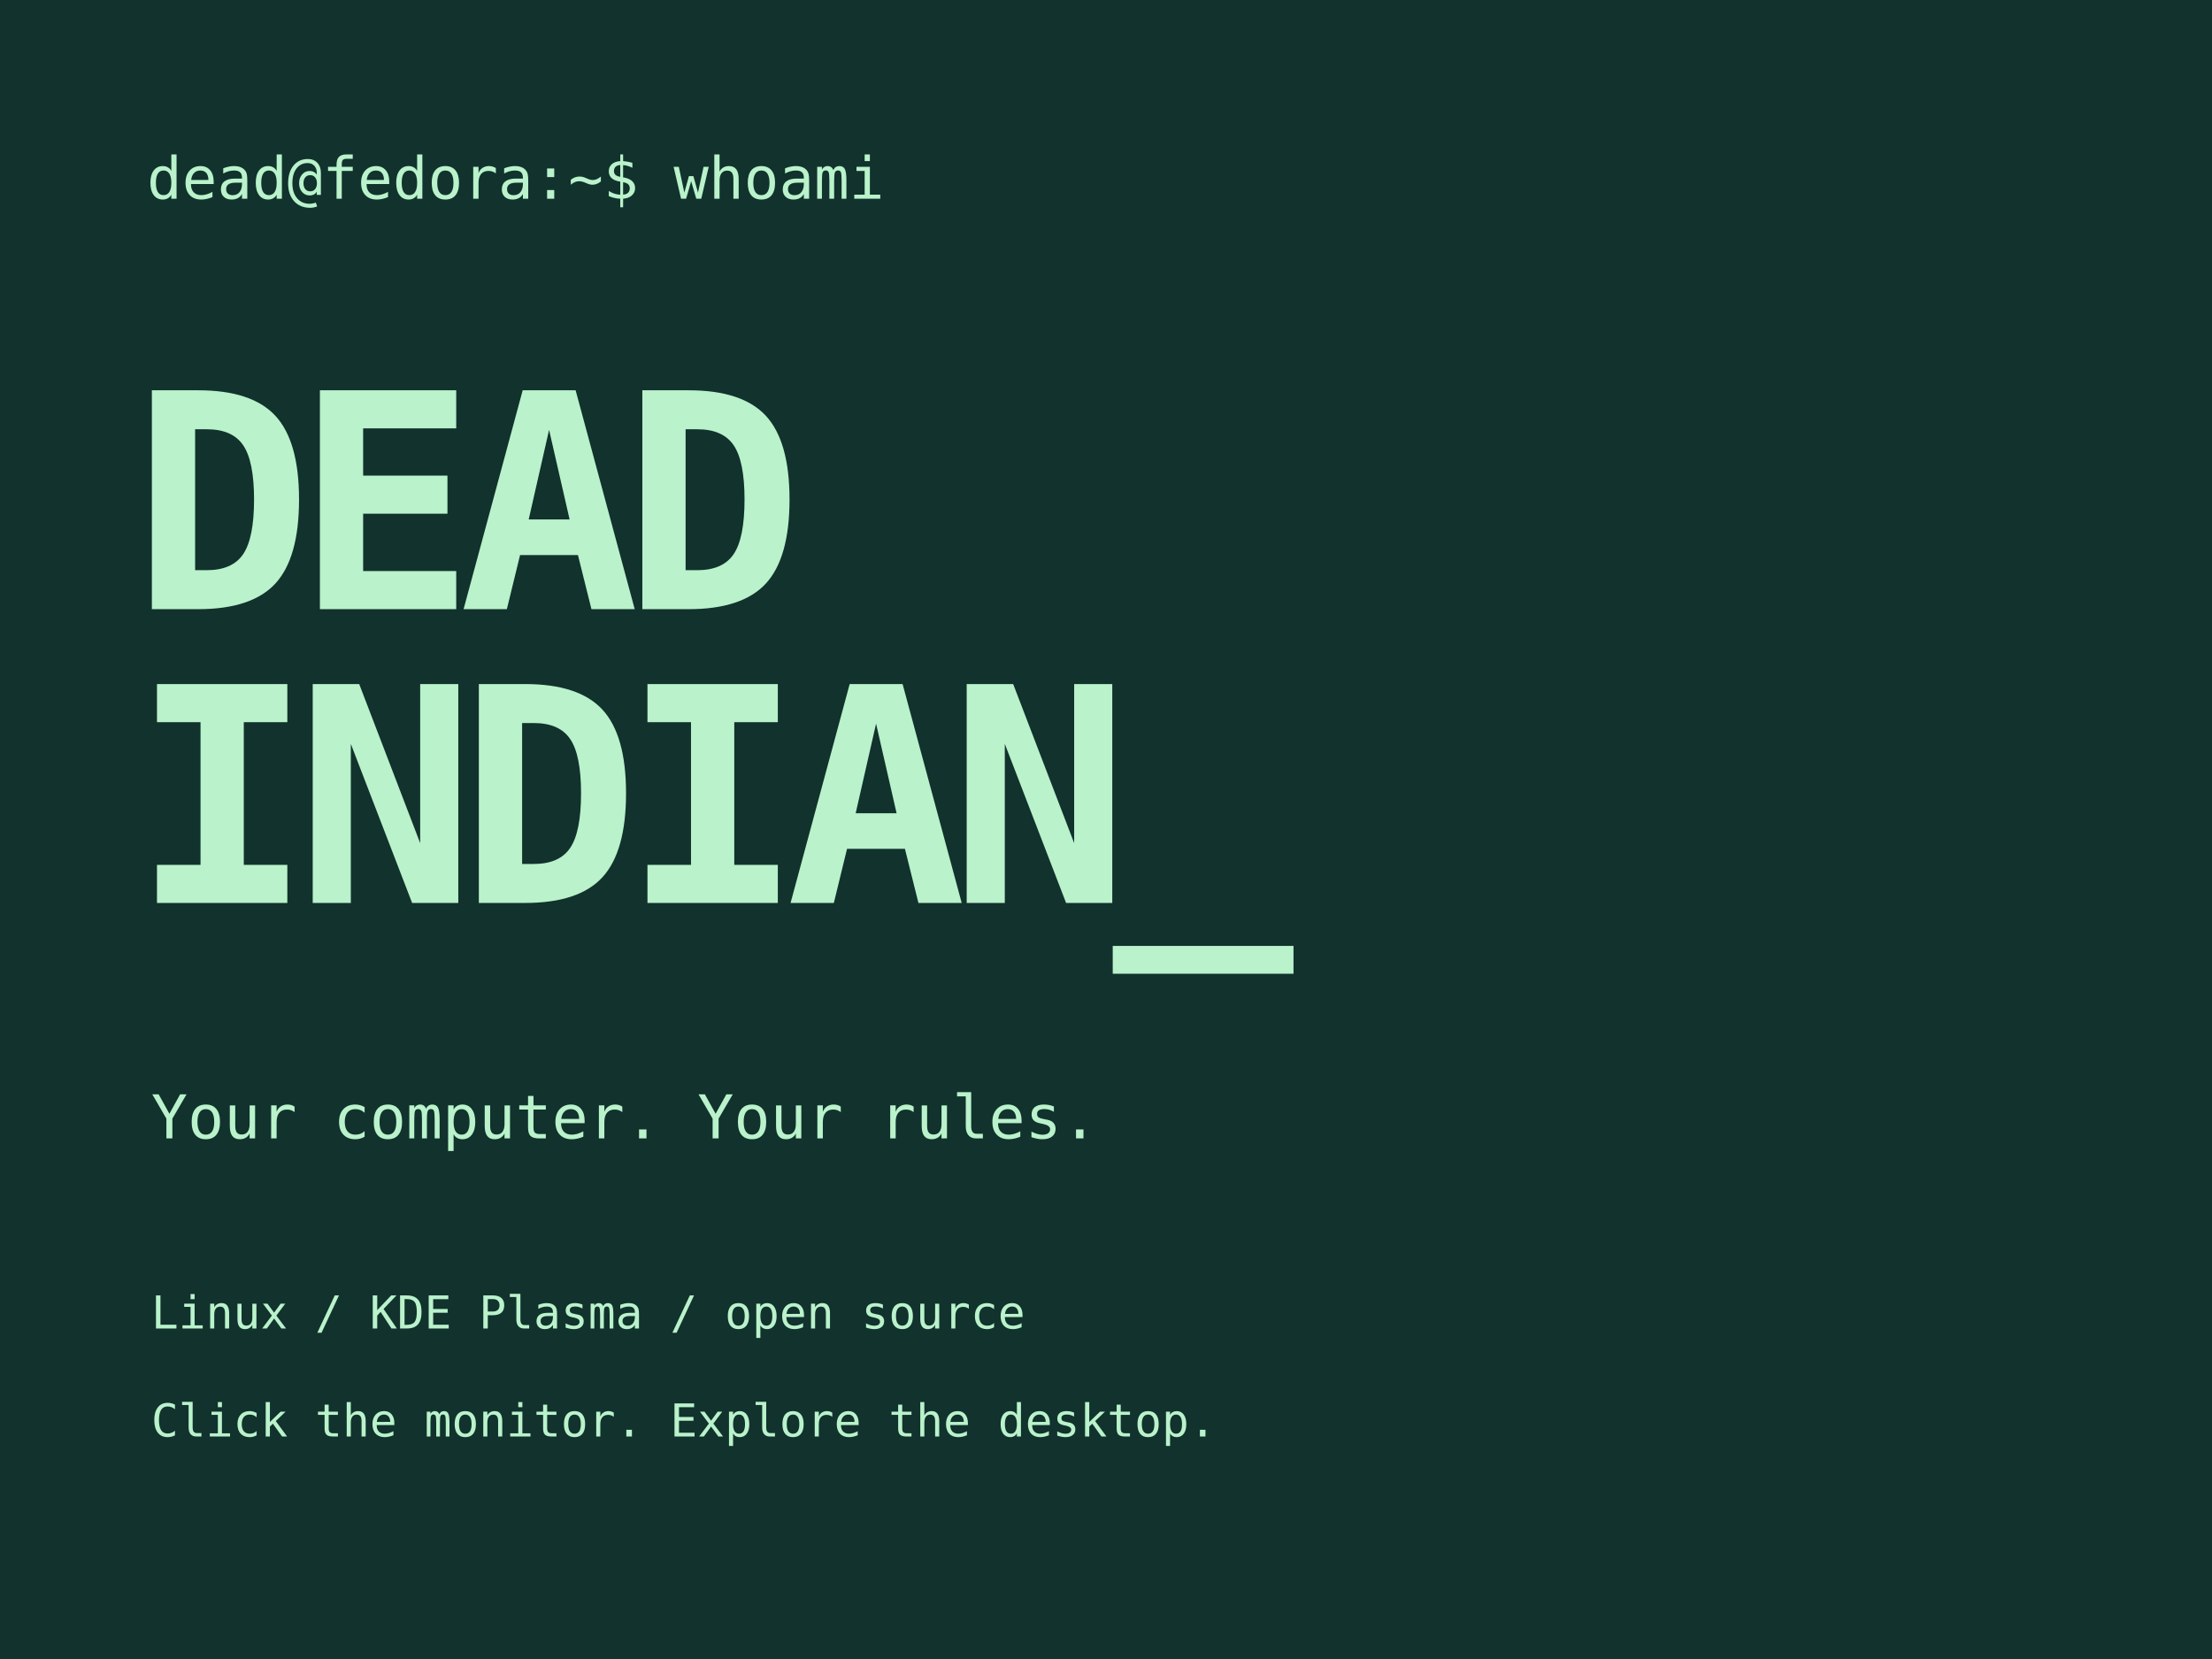
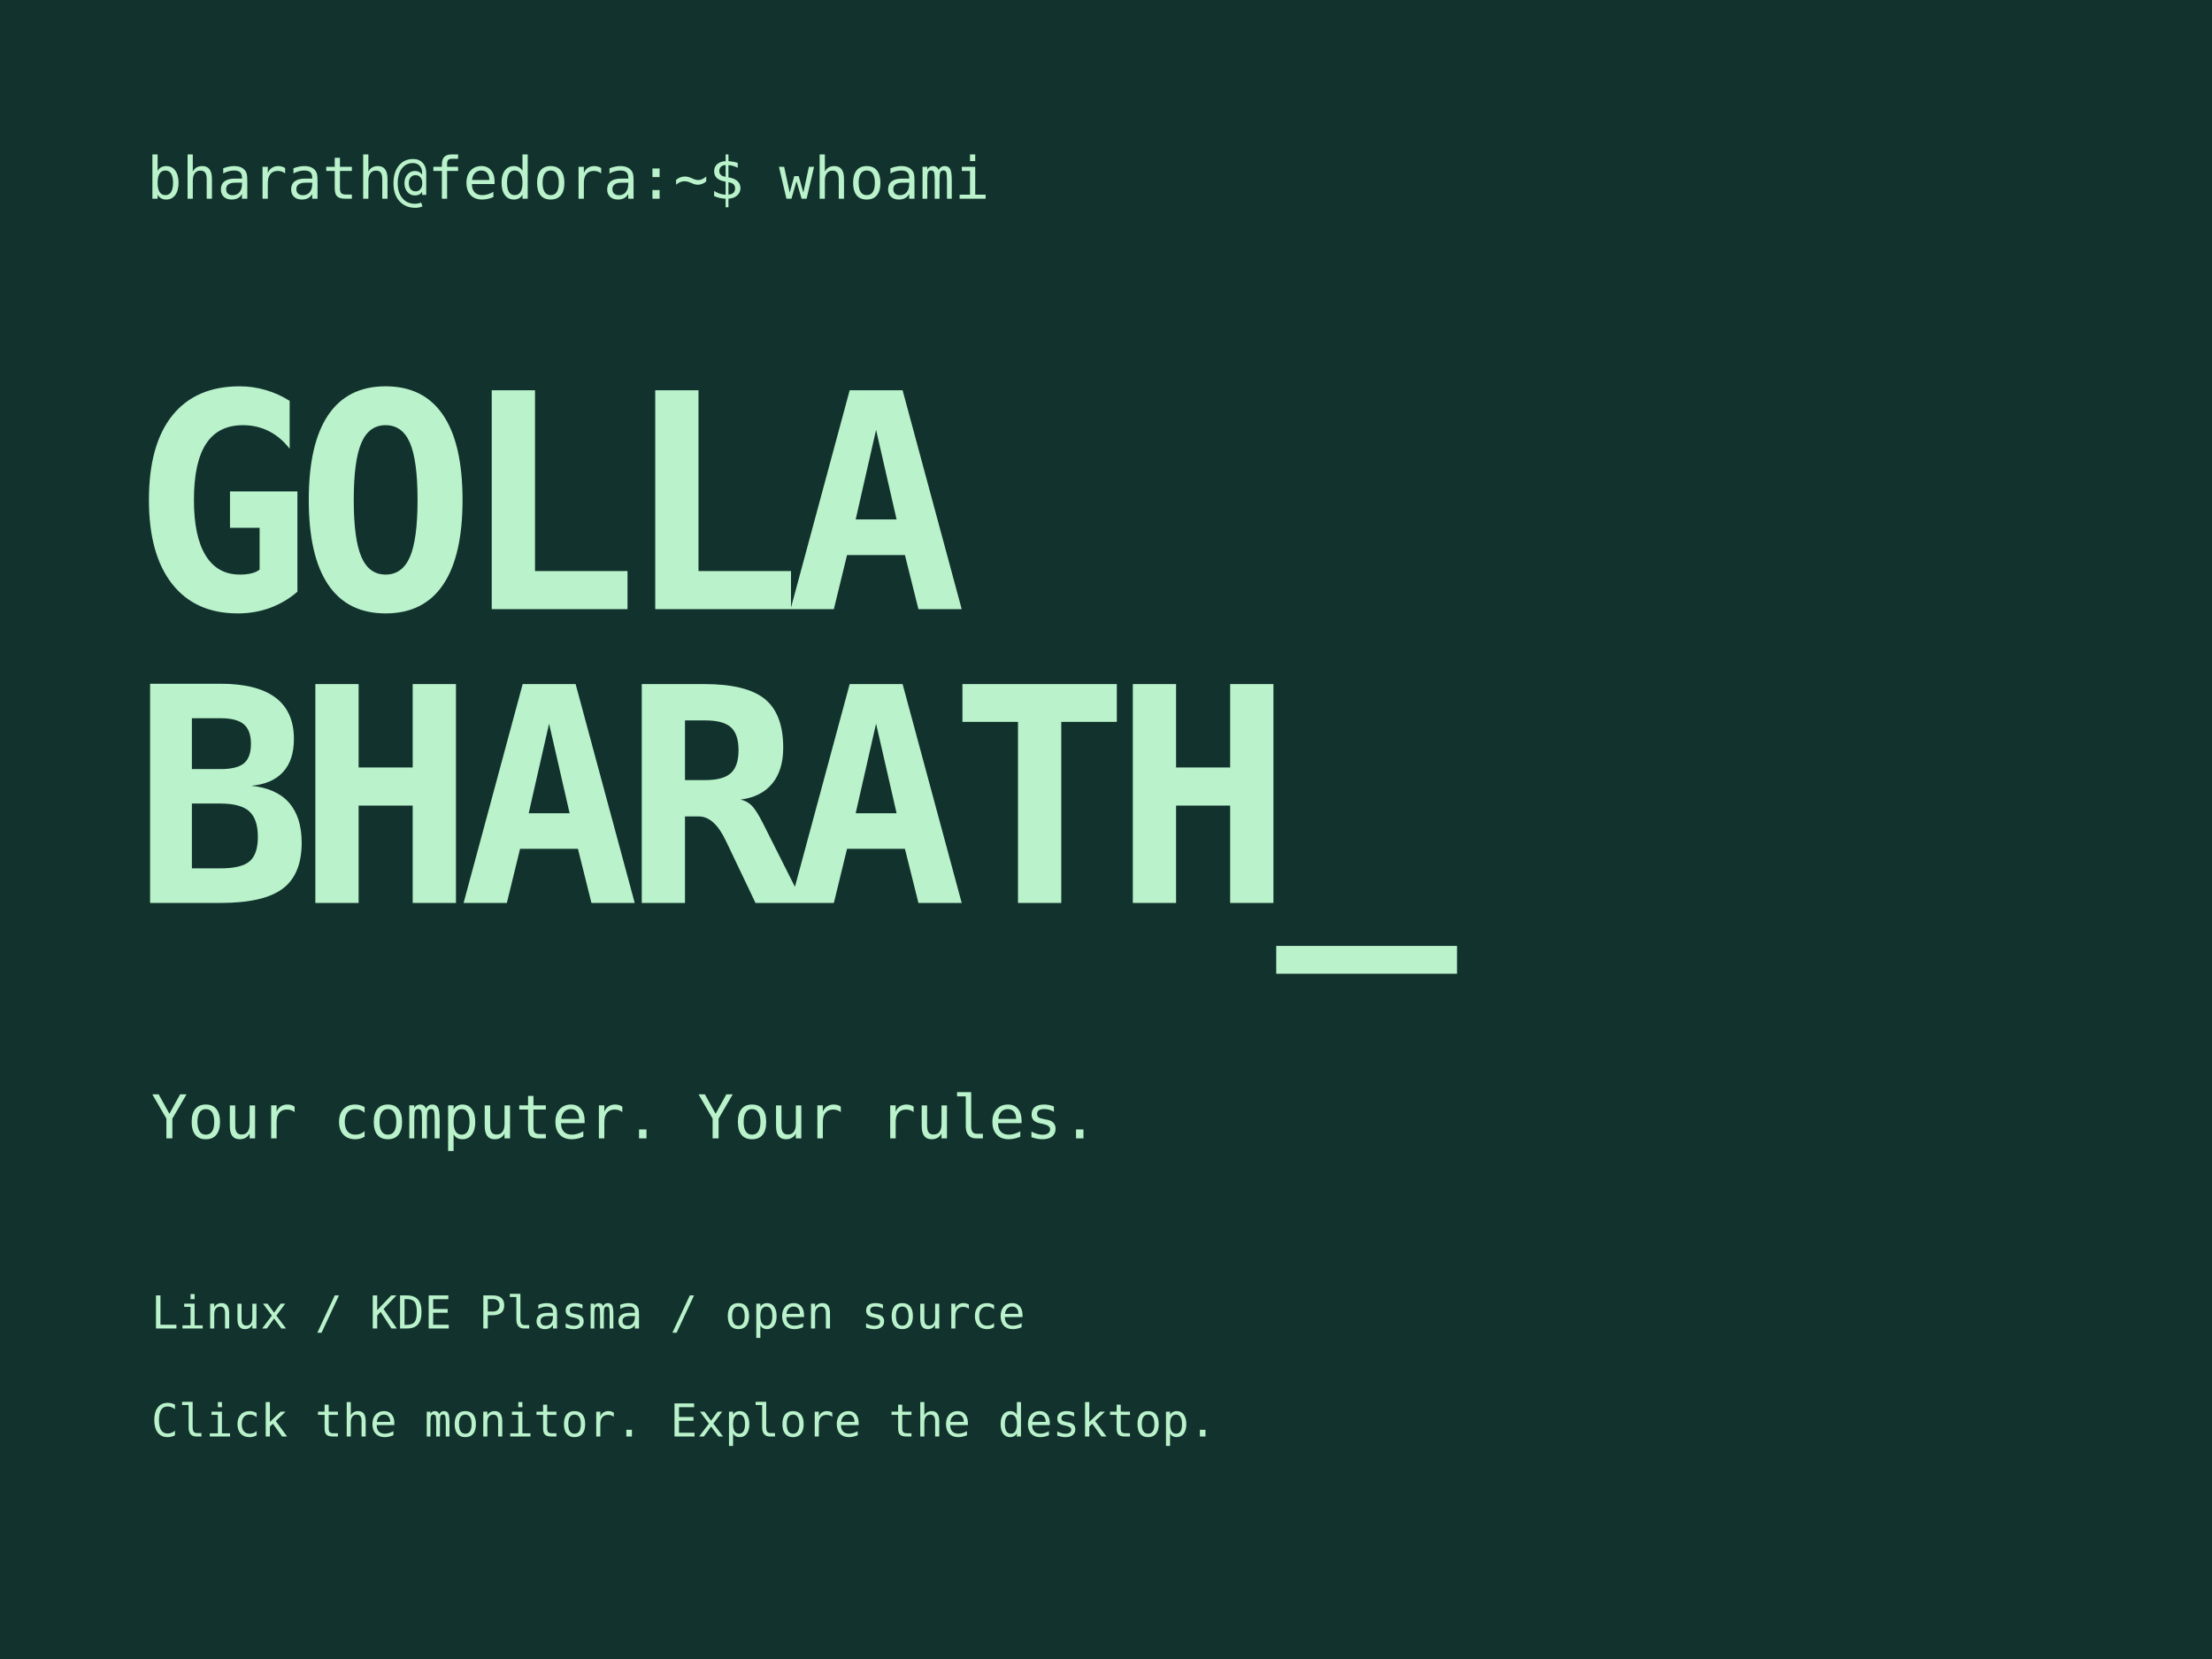
<svg xmlns="http://www.w3.org/2000/svg" width="1024" height="768" viewBox="0 0 1024 768">
  <rect width="1024" height="768" fill="#12322d" />
  <g font-family="monospace" fill="#b9f2cb">
-     <text x="68" y="92" font-size="27">dead@fedora:~$ whoami</text>
-     <text x="61" y="282" font-size="139" font-weight="bold" letter-spacing="-8">DEAD</text>
-     <text x="61" y="418" font-size="139" font-weight="bold" letter-spacing="-8">INDIAN_</text>
+     <text x="68" y="92" font-size="27">bharath@fedora:~$ whoami</text>
+     <text x="61" y="282" font-size="139" font-weight="bold" letter-spacing="-8">GOLLA</text>
+     <text x="61" y="418" font-size="139" font-weight="bold" letter-spacing="-8">BHARATH_</text>
    <text x="70" y="527" font-size="28">Your computer. Your rules.</text>
    <text x="70" y="615" font-size="21">Linux / KDE Plasma / open source</text>
    <text x="70" y="665" font-size="21">Click the monitor. Explore the desktop.</text>
  </g>
</svg>
